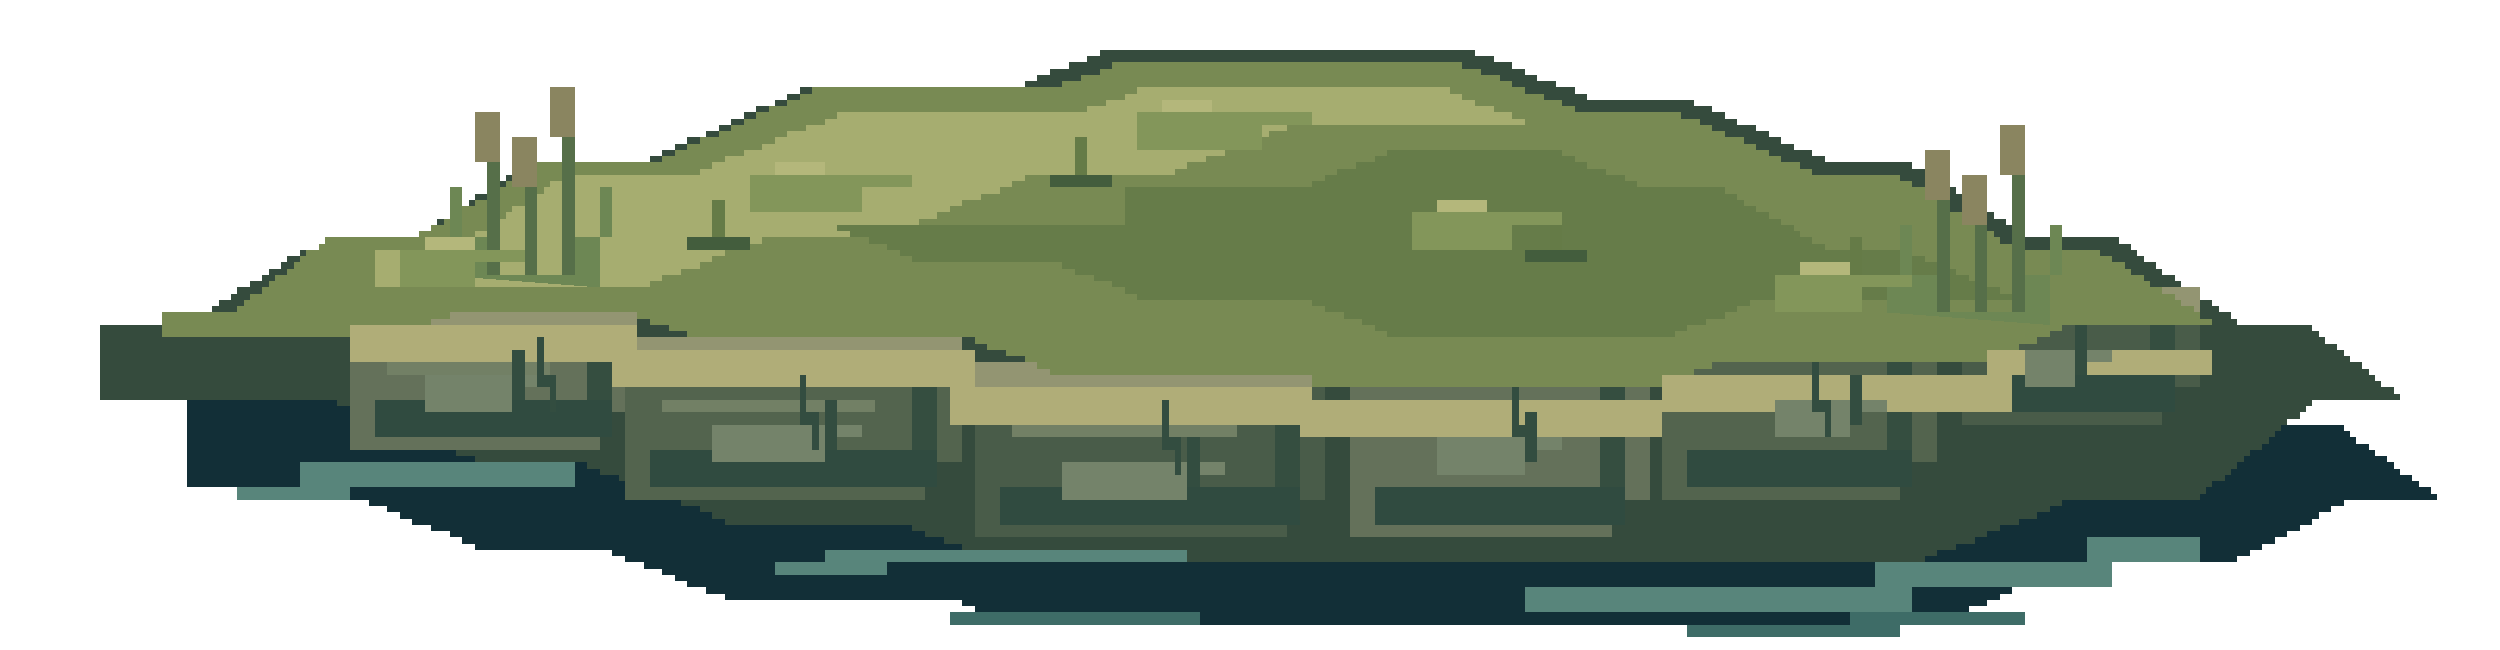
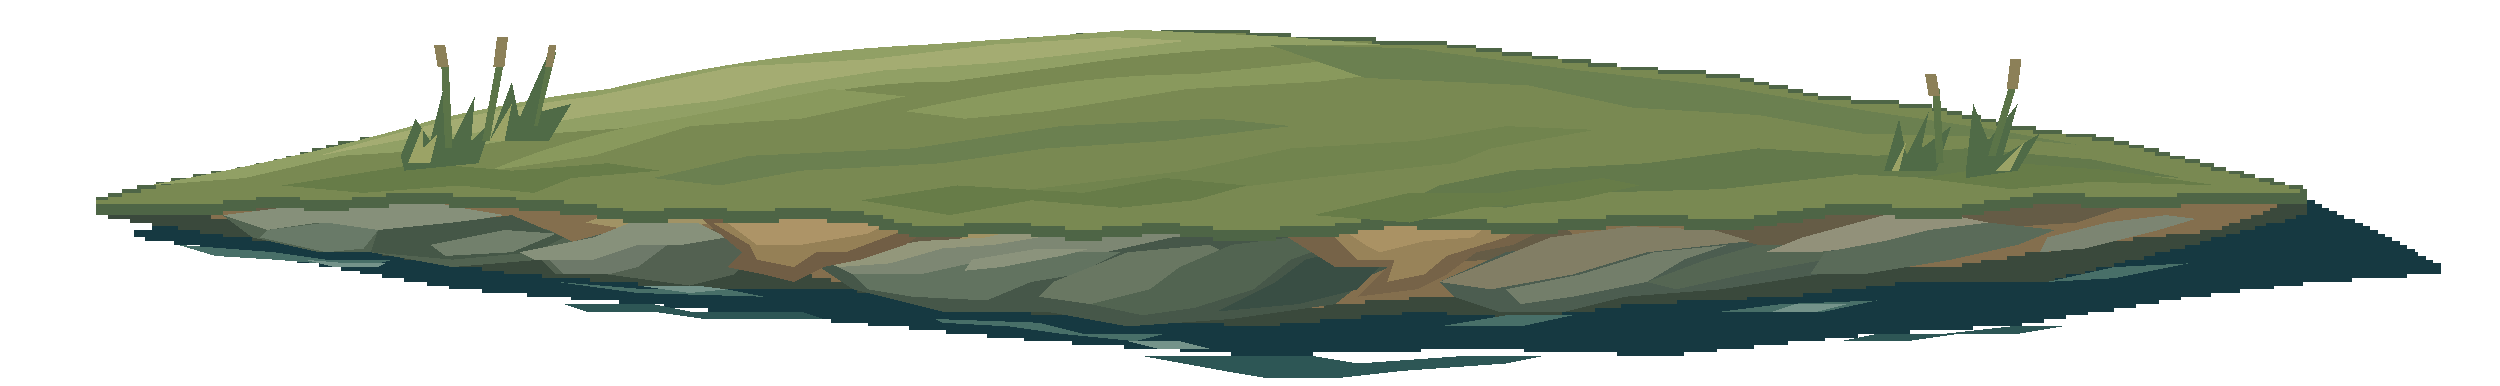
- <svg xmlns="http://www.w3.org/2000/svg" width="200" height="52" viewBox="0 0 200 52" preserveAspectRatio="none" shape-rendering="crispEdges">
-   <path fill="#122f37" d="M15 29L22.6 29L23.5 29L23.5 28.5L24 28.5L24 28L25 28L25 27.5L26 27.5L26 27L26.5 27L26.5 26.5L27.5 26.5L27.5 26L28.5 26L28.5 25.5L29 25.5L29 25L30 25L30 24.5L30.5 24.5L30.5 24L31.5 24L31.5 23.5L32.5 23.5L32.5 23L33 23L33 22.5L34 22.5L34 22L144.5 22L146 22L146 22.5L147 22.5L147 23L148 23L148 23.5L149.5 23.5L149.5 24L151 24L151 24.5L152 24.5L152 25L153 25L153 25.5L154.5 25.5L154.5 26L156 26L156 26.5L157 26.5L157 27L158 27L158 27.5L159.5 27.5L159.5 28L161 28L161 28.5L162 28.5L162 29L169.6 29L170.5 29L170.5 29.5L172 29.5L172 30L173 30L173 30.5L174 30.5L174 31L175.5 31L175.5 31.5L176.5 31.5L176.5 32L177.5 32L177.5 32.5L178.5 32.5L178.5 33L180 33L180 33.5L181 33.5L181 34L186.6 34L187.5 34L187.5 34.5L188 34.5L188 35L188.5 35L188.5 35.5L189.5 35.5L189.5 36L190 36L190 36.5L191 36.5L191 37L191.5 37L191.5 37.5L192 37.5L192 38L193 38L193 38.5L193.5 38.5L193.5 39L194.5 39L194.5 39.5L195 39.5L195 40L188.6 40L187.5 40L187.5 40.5L186.5 40.5L186.5 41L185.5 41L185.5 41.5L185 41.5L185 42L184 42L184 42.5L183 42.5L183 43L182 43L182 43.5L181 43.5L181 44L180 44L180 44.5L179 44.5L179 45L167.5 45L166 45L166 45.5L165 45.5L165 46L164 46L164 46.5L162.5 46.5L162.5 47L161 47L161 47.5L160 47.5L160 48L159 48L159 48.5L157.5 48.5L157.5 49L156 49L156 49.5L155 49.5L155 50L82 50L81 50L81 49.5L79.5 49.5L79.5 49L78 49L78 48.5L77 48.5L77 48L59 48L58 48L58 47.5L56.5 47.5L56.5 47L55 47L55 46.5L54 46.5L54 46L53 46L53 45.5L51.5 45.5L51.5 45L50 45L50 44.5L49 44.5L49 44L39.5 44L38 44L38 43.5L37 43.5L37 43L36 43L36 42.5L34.5 42.5L34.5 42L33 42L33 41.5L32 41.5L32 41L31 41L31 40.5L29.5 40.5L29.5 40L28 40L28 39.5L27 39.5L27 39L15 39Z" />
-   <path fill="#354b3d" d="M8 26L14.4 26L15 26L15 25.5L16 25.5L16 25L17 25L17 24.5L17.5 24.5L17.5 24L18.5 24L18.5 23.5L19 23.5L19 23L20 23L20 22.5L21 22.5L21 22L21.5 22L21.5 21.5L22.5 21.5L22.5 21L23 21L23 20.5L24 20.5L24 20L31.2 20L32 20L32 19.5L32.5 19.5L32.5 19L33.5 19L33.5 18.5L34.5 18.5L34.5 18L35 18L35 17.5L36 17.5L36 17L36.5 17L36.5 16.5L37.5 16.5L37.5 16L38 16L38 15.5L39 15.5L39 15L39.5 15L39.5 14.5L40.5 14.5L40.5 14L41 14L41 13.5L42 13.5L42 13L50.8 13L52 13L52 12.5L53 12.5L53 12L54 12L54 11.5L55 11.5L55 11L56.5 11L56.5 10.5L57.5 10.5L57.5 10L58.5 10L58.5 9.5L59.5 9.5L59.5 9L60.5 9L60.5 8.5L62 8.5L62 8L63 8L63 7.5L64 7.5L64 7L80.5 7L82 7L82 6.5L83 6.5L83 6L84 6L84 5.5L85.5 5.5L85.5 5L87 5L87 4.5L88 4.5L88 4L117 4L118 4L118 4.5L119.5 4.5L119.5 5L121 5L121 5.5L122 5.5L122 6L123 6L123 6.5L124.5 6.5L124.5 7L126 7L126 7.5L127 7.5L127 8L134.6 8L135.5 8L135.5 8.5L137 8.5L137 9L138 9L138 9.5L139 9.5L139 10L140.5 10L140.5 10.5L141.5 10.5L141.5 11L142.5 11L142.5 11.5L143.5 11.5L143.5 12L145 12L145 12.5L146 12.5L146 13L152.4 13L153 13L153 13.5L154 13.5L154 14L155 14L155 14.5L155.5 14.5L155.5 15L156.5 15L156.5 15.5L157 15.5L157 16L158 16L158 16.5L159 16.5L159 17L159.5 17L159.5 17.5L160.5 17.5L160.5 18L161 18L161 18.5L162 18.5L162 19L168.8 19L169.5 19L169.5 19.5L170.5 19.5L170.5 20L171 20L171 20.5L171.5 20.5L171.5 21L172.5 21L172.5 21.5L173 21.5L173 22L174 22L174 22.5L174.5 22.5L174.5 23L175.5 23L175.5 23.5L176 23.5L176 24L177 24L177 24.5L177.5 24.5L177.5 25L178.5 25L178.5 25.5L179 25.5L179 26L184.2 26L185 26L185 26.5L185.5 26.5L185.5 27L186 27L186 27.5L187 27.5L187 28L187.5 28L187.5 28.5L188 28.5L188 29L189 29L189 29.5L189.5 29.5L189.5 30L190 30L190 30.5L190.5 30.5L190.5 31L191.5 31L191.5 31.5L192 31.5L192 32L185.6 32L185 32L185 32.5L184.5 32.5L184.5 33L184 33L184 33.5L183 33.5L183 34L182.5 34L182.5 34.5L182 34.5L182 35L181.5 35L181.5 35.5L181 35.5L181 36L180 36L180 36.5L179.5 36.5L179.5 37L179 37L179 37.5L178.5 37.5L178.5 38L178 38L178 38.5L177 38.5L177 39L176.5 39L176.5 39.5L176 39.5L176 40L166.5 40L165 40L165 40.5L164 40.5L164 41L163 41L163 41.5L161.5 41.5L161.5 42L160 42L160 42.5L159 42.5L159 43L158 43L158 43.5L156.5 43.5L156.5 44L155 44L155 44.5L154 44.5L154 45L80.5 45L79 45L79 44.5L78 44.5L78 44L77 44L77 43.5L75.5 43.5L75.5 43L74 43L74 42.5L73 42.5L73 42L59.5 42L58 42L58 41.5L57 41.5L57 41L56 41L56 40.5L54.5 40.5L54.5 40L53 40L53 39.5L52 39.5L52 39L51 39L51 38.5L49.5 38.5L49.5 38L48 38L48 37.5L47 37.5L47 37L39 37L38 37L38 36.5L36.5 36.5L36.5 36L35.5 36L35.5 35.5L34 35.5L34 35L33 35L33 34.5L32 34.5L32 34L30.5 34L30.5 33.5L29.5 33.5L29.5 33L28 33L28 32.5L27 32.5L27 32L8 32Z" />
-   <path fill="#64715a" d="M28 24h23v9h-3v3h-20Z" />
-   <path fill="#939572" d="M28 24h23v2h-23Z" />
-   <path fill="#304b40" d="M30 32h19v3h-19Z" />
-   <path fill="#354e40" d="M47 27h2v5h-2Z" />
-   <path fill="#728065" d="M31 29h13v1h-13Z" />
-   <path fill="#53644e" d="M50 27h27v10h-3v3h-24Z" />
-   <path fill="#939572" d="M50 27h27v2h-27Z" />
-   <path fill="#304b40" d="M52 36h23v3h-23Z" />
-   <path fill="#354e40" d="M73 30h2v6h-2Z" />
-   <path fill="#728065" d="M53 32h17v1h-17Z" />
-   <path fill="#495c49" d="M78 29h28v11h-3v3h-25Z" />
-   <path fill="#939572" d="M78 29h28v2h-28Z" />
-   <path fill="#304b40" d="M80 39h24v3h-24Z" />
-   <path fill="#354e40" d="M102 32h2v7h-2Z" />
-   <path fill="#728065" d="M81 34h18v1h-18Z" />
-   <path fill="#64715a" d="M108 28h24v12h-3v3h-21Z" />
-   <path fill="#939572" d="M108 28h24v2h-24Z" />
-   <path fill="#304b40" d="M110 39h20v3h-20Z" />
-   <path fill="#354e40" d="M128 31h2v8h-2Z" />
-   <path fill="#728065" d="M111 33h14v1h-14Z" />
-   <path fill="#53644e" d="M133 26h22v11h-3v3h-19Z" />
-   <path fill="#939572" d="M133 26h22v2h-22Z" />
-   <path fill="#304b40" d="M135 36h18v3h-18Z" />
-   <path fill="#354e40" d="M151 29h2v7h-2Z" />
-   <path fill="#728065" d="M136 31h12v1h-12Z" />
-   <path fill="#495c49" d="M157 23h19v8h-3v3h-16Z" />
-   <path fill="#939572" d="M157 23h19v2h-19Z" />
-   <path fill="#304b40" d="M159 30h15v3h-15Z" />
-   <path fill="#354e40" d="M172 26h2v4h-2Z" />
-   <path fill="#728065" d="M160 28h9v1h-9Z" />
-   <path fill="#788a53" d="M13 25L18.2 25L19 25L19 24.5L19.5 24.5L19.5 24L20 24L20 23.5L21 23.5L21 23L21.5 23L21.5 22.5L22 22.5L22 22L23 22L23 21.5L23.5 21.5L23.5 21L24 21L24 20.5L24.5 20.5L24.5 20L25.5 20L25.5 19.5L26 19.5L26 19L32.8 19L33.5 19L33.5 18.5L34.5 18.5L34.5 18L35.5 18L35.5 17.5L36 17.5L36 17L37 17L37 16.5L38 16.5L38 16L39 16L39 15.5L39.5 15.5L39.5 15L40.5 15L40.5 14.5L41.5 14.5L41.5 14L42 14L42 13.5L43 13.5L43 13L51.8 13L53 13L53 12.5L54 12.5L54 12L55 12L55 11.5L56 11.5L56 11L57.5 11L57.5 10.5L58.5 10.5L58.5 10L59.5 10L59.5 9.5L60.5 9.5L60.5 9L61.5 9L61.5 8.5L63 8.5L63 8L64 8L64 7.5L65 7.5L65 7L84 7L85 7L85 6.5L86.5 6.5L86.5 6L88 6L88 5.5L89 5.5L89 5L116 5L117 5L117 5.5L118.5 5.5L118.5 6L120 6L120 6.5L121 6.5L121 7L122 7L122 7.5L123.5 7.5L123.5 8L125 8L125 8.5L126 8.5L126 9L133.6 9L134.5 9L134.5 9.5L136 9.5L136 10L137 10L137 10.5L138 10.5L138 11L139.5 11L139.5 11.5L140.5 11.5L140.5 12L141.5 12L141.5 12.5L142.5 12.5L142.5 13L144 13L144 13.5L145 13.5L145 14L151.4 14L152 14L152 14.5L153 14.5L153 15L154 15L154 15.5L154.5 15.5L154.5 16L155.5 16L155.5 16.5L156 16.5L156 17L157 17L157 17.5L158 17.5L158 18L158.5 18L158.5 18.5L159.5 18.5L159.5 19L160 19L160 19.5L161 19.5L161 20L167.4 20L168 20L168 20.5L169 20.5L169 21L170 21L170 21.5L170.5 21.5L170.5 22L171.5 22L171.5 22.5L172 22.5L172 23L173 23L173 23.5L174 23.5L174 24L174.5 24L174.5 24.5L175.5 24.5L175.5 25L176 25L176 25.5L177 25.5L177 26L166.5 26L165 26L165 26.5L164 26.5L164 27L163 27L163 27.5L161.5 27.5L161.5 28L160 28L160 28.5L159 28.5L159 29L138 29L137 29L137 29.5L135.5 29.5L135.5 30L134 30L134 30.5L133 30.5L133 31L105 31L105 30L85.5 30L84 30L84 29.5L83 29.5L83 29L82 29L82 28.5L80.5 28.5L80.5 28L79 28L79 27.5L78 27.5L78 27L56 27L55 27L55 26.5L53.5 26.5L53.5 26L52 26L52 25.5L51 25.5L51 25L37 25L36 25L36 25.5L34.5 25.5L34.5 26L33 26L33 26.5L32 26.5L32 27L13 27Z" />
-   <path fill="#a6ad70" d="M30 20L36 20L37 20L37 19.5L37.5 19.5L37.5 19L38 19L38 18.5L39 18.5L39 18L40 18L40 17.5L40.5 17.5L40.5 17L41 17L41 16.5L42 16.5L42 16L43 16L43 15.5L43.5 15.5L43.5 15L44 15L44 14.5L45 14.5L45 14L54.5 14L56 14L56 13.5L57 13.5L57 13L58 13L58 12.5L59.5 12.5L59.5 12L61 12L61 11.5L62 11.5L62 11L63 11L63 10.5L64.5 10.5L64.5 10L66 10L66 9.5L67 9.5L67 9L86 9L87 9L87 8.5L88.5 8.5L88.5 8L90 8L90 7.5L91 7.5L91 7L114.5 7L116 7L116 7.5L117 7.5L117 8L118 8L118 8.5L119.5 8.5L119.5 9L121 9L121 9.5L122 9.5L122 10L104 10L103 10L103 10.5L101.5 10.5L101.5 11L100 11L100 11.5L99 11.5L99 12L98 12L98 12.5L96.5 12.5L96.5 13L95 13L95 13.5L94 13.5L94 14L83.5 14L82 14L82 14.5L81 14.5L81 15L80 15L80 15.5L78.5 15.5L78.5 16L77 16L77 16.5L76 16.5L76 17L75 17L75 17.5L73.5 17.5L73.5 18L72 18L72 18.5L71 18.5L71 19L62 19L61 19L61 19.5L59.5 19.5L59.5 20L58 20L58 20.5L57 20.5L57 21L56 21L56 21.5L54.5 21.5L54.5 22L53 22L53 22.5L52 22.5L52 23L30 23Z" />
-   <path fill="#667c49" d="M90 15L103.5 15L105 15L105 14.5L106 14.5L106 14L107 14L107 13.5L108.5 13.5L108.5 13L110 13L110 12.5L111 12.5L111 12L123.5 12L125 12L125 12.5L126 12.5L126 13L127 13L127 13.5L128.5 13.5L128.5 14L130 14L130 14.5L131 14.5L131 15L137 15L138 15L138 15.5L139 15.5L139 16L139.5 16L139.5 16.5L140.5 16.5L140.5 17L141.5 17L141.5 17.5L142.5 17.5L142.5 18L143.5 18L143.5 18.5L144 18.5L144 19L145 19L145 19.5L146 19.5L146 20L152 20L153 20L153 20.5L154 20.5L154 21L155.5 21L155.5 21.5L156.5 21.5L156.5 22L157.5 22L157.5 22.5L159 22.5L159 23L160 23L160 23.5L161 23.5L161 24L141.5 24L140 24L140 24.5L139 24.5L139 25L138 25L138 25.5L136.5 25.5L136.5 26L135 26L135 26.5L134 26.5L134 27L112.5 27L111 27L111 26.5L110 26.5L110 26L109 26L109 25.5L107.5 25.5L107.5 25L106 25L106 24.5L105 24.5L105 24L92.5 24L91 24L91 23.5L90 23.5L90 23L89 23L89 22.5L87.5 22.5L87.5 22L86 22L86 21.5L85 21.5L85 21L74.5 21L73 21L73 20.5L72 20.5L72 20L71 20L71 19.5L69.5 19.5L69.5 19L68 19L68 18.5L67 18.5L67 18L90 18Z" />
-   <path fill="#b0ad78" d="M28 26h23v2h27v3h27v1h28v-2h26v-2h18v2h-16v3h-28v2h-29v-1H76v-3H49v-2H28Z" />
-   <path fill="#435d3d" d="M55 19h5v1h-5Z" />
-   <path fill="#657b47" d="M57 16h1v3h-1Z" />
-   <path fill="#435d3d" d="M84 14h5v1h-5Z" />
-   <path fill="#657b47" d="M86 11h1v3h-1Z" />
-   <path fill="#435d3d" d="M122 20h5v1h-5Z" />
-   <path fill="#657b47" d="M124 17h1v3h-1Z" />
-   <path fill="#435d3d" d="M146 22h5v1h-5Z" />
-   <path fill="#657b47" d="M148 19h1v3h-1Z" />
-   <path fill="#566f49" d="M39 12h1v10h-1Z" />
-   <path fill="#8a8560" d="M38 9h2v4h-2Z" />
-   <path fill="#566f49" d="M42 14h1v8h-1Z" />
-   <path fill="#8a8560" d="M41 11h2v4h-2Z" />
-   <path fill="#566f49" d="M45 10h1v12h-1Z" />
-   <path fill="#8a8560" d="M44 7h2v4h-2Z" />
-   <path fill="#6d8754" d="M35 22v-3h1v-4h1v4h2v3h7v-3h2v-4h1v4h-1v4Z" />
-   <path fill="#566f49" d="M155 15h1v10h-1Z" />
-   <path fill="#8a8560" d="M154 12h2v4h-2Z" />
-   <path fill="#566f49" d="M158 17h1v8h-1Z" />
-   <path fill="#8a8560" d="M157 14h2v4h-2Z" />
-   <path fill="#566f49" d="M161 13h1v12h-1Z" />
-   <path fill="#8a8560" d="M160 10h2v4h-2Z" />
-   <path fill="#6d8754" d="M151 25v-3h1v-4h1v4h2v3h7v-3h2v-4h1v4h-1v4Z" />
-   <path fill="#58857b" d="M24 37h22v2h-18v1h-9v-1h5ZM66 44h29v1h-24v1h-9v-1h4ZM122 47h28v-2h17v-2h9v2h-7v2h-16v2h-31Z" />
-   <path fill="#3e6c67" d="M76 49h20v1H76ZM135 50h13v-1h14v1h-10v1h-17Z" />
-   <path fill="#83965a" d="M32 20h10v1h-4v2h-6Z" />
-   <path fill="#b4b77b" d="M34 19h4v1h-4Z" />
-   <path fill="#83965a" d="M60 14h13v1h-4v2h-9Z" />
-   <path fill="#b4b77b" d="M62 13h4v1h-4Z" />
-   <path fill="#83965a" d="M91 9h14v1h-4v2h-10Z" />
-   <path fill="#b4b77b" d="M93 8h4v1h-4Z" />
-   <path fill="#83965a" d="M113 17h12v1h-4v2h-8Z" />
-   <path fill="#b4b77b" d="M115 16h4v1h-4Z" />
-   <path fill="#83965a" d="M142 22h11v1h-4v2h-7Z" />
-   <path fill="#b4b77b" d="M144 21h4v1h-4Z" />
-   <path fill="#74836a" d="M34 30h10v1h-3v2h-7Z" />
-   <path fill="#334d40" d="M41 28h1v4h-1Z" />
-   <path fill="#74836a" d="M57 34h12v1h-3v2h-9Z" />
-   <path fill="#334d40" d="M66 32h1v4h-1Z" />
-   <path fill="#74836a" d="M85 37h13v1h-3v2h-10Z" />
-   <path fill="#334d40" d="M95 35h1v4h-1Z" />
-   <path fill="#74836a" d="M115 35h10v1h-3v2h-7Z" />
-   <path fill="#334d40" d="M122 33h1v4h-1Z" />
-   <path fill="#74836a" d="M142 32h9v1h-3v2h-6Z" />
-   <path fill="#334d40" d="M148 30h1v4h-1Z" />
-   <path fill="#74836a" d="M162 28h7v1h-3v2h-4Z" />
-   <path fill="#334d40" d="M166 26h1v4h-1Z" />
-   <path fill="#334d40" d="M43 27h.5v3h1v3h-.5v-2h-1Z" />
-   <path fill="#334d40" d="M64 30h.5v3h1v3h-.5v-2h-1Z" />
-   <path fill="#334d40" d="M93 32h.5v3h1v3h-.5v-2h-1Z" />
-   <path fill="#334d40" d="M121 31h.5v3h1v3h-.5v-2h-1Z" />
-   <path fill="#334d40" d="M145 29h.5v3h1v3h-.5v-2h-1Z" />
+ <svg xmlns="http://www.w3.org/2000/svg" width="674" height="104" viewBox="0 0 337 52" preserveAspectRatio="none" shape-rendering="crispEdges">
+   <g id="contact-shadow">
+     <path fill="#163941" d="M18 31H20.5V30.5H24.5V30H29V29.5H33.5V29H38V28.5H42V28H54V27.5H73.5V27H97V27.5H123.5V28H143V28.5H155V29H166.5V29.5H178.5V30H187.5V29.5H194V29H201V28.5H207.5V28H214V27.5H220.5V27H227.5V26.5H234V26H246V25.5H263.5V25H301V25.5H303.5V26H307V26.5H309.5V27H312V27.5H313V28H314V28.5H315V29H316V29.5H317.5V30H318.5V30.5H319.5V31H320.5V31.5H321.5V32H322.5V32.5H323.5V33H324.5V33.5H325.5V34H326V34.5H327V35H328V35.5H329V36L329 37H324.5V37.5H317V38H310.5V38.5H306.5V39H302V39.5H298V40H294V40.5H291V41H288V41.5H285V42H281.5V42.5H278.5V43H275.5V43.5H272.5V44H266V44.5H257.5V45H250.5V45.5H246V46H241V46.5H236.5V47H231.5V47.5H227V48H218V47.5H205.5V47H191.5V47.5H177V48H166V47.5H159V47H151.5V46.5H144.5V46H138V45.5H133V45H127.5V44.5H122.5V44H117V43.5H112V43H106.5V42.5H101.5V42H95.5V41.5H89.5V41H83.5V40.5H77V40H71V39.5H65V39H60.5V38.5H57.5V38H54.5V37.5H51.5V37H48.5V36.5H46V36H43V35.5H40V35H37V34.5H34V34H31V33.5H27V33H23.5V32.5H19.5V32H18V32Z" />
+     <path fill="#2d5655" d="M76 41h12l5 1h15l3 1H95l-7-1h-9z M154 48h23l6 1 14-1h11l-5 1-14 1-9 1h-9l-6-1z M253 45h9l9-1h7l-6 1h-8l-7 1h-9z" />
+   </g>
+   <g id="bank">
+     <path fill="#3a493c" d="M13 27H14.5V26.5H17V26H19V25.5H21.5V25H24V24.5H26.5V24H28.5V23.5H31V23H34V22.5H37V22H40V21.5H43V21H46.5V20.5H49.5V20H52.5V19.5H55.5V19H100.5V18.5H112V18H124.5V17.5H136V17H146.5V17.5H154.5V18H162.5V18.5H171V19H179V19.5H187V20H203.5V19.5H227V19H243.5V19.5H252V20H260.5V20.5H269V21H276.5V21.5H282.5V22H289V22.5H295V23H299.5V23.5H301.5V24H303.5V24.5H306V25H308V25.5H310V26H311V26L311 29H309.5V29.5H308V30H305.5V30.5H304V31H302V31.5H300V32H298V32.5H296.5V33H294.5V33.5H292.5V34H290.5V34.5H289V35H286.5V35.5H285V36H282.5V36.5H281V37H278.5V37.5H277V38H255.5V38.5H251.5V39H247V39.5H243V40H235.5V40.5H226V41H218.5V41.5H215V42H210.5V42.5H207V43H201.5V42.5H195V42H189V42.5H183.5V43H178V43.5H172.5V44H165V43.5H155.5V43H146.5V42.5H139V42H133V41.5H129.5V41H126V40.5H122.5V40H119V39.5H115.5V39H92.5V38.5H86V38H79.5V37.5H73V37H68V36.5H65V36H61.5V35.5H58V35H54.5V34.5H51.5V34H47.5V33.5H43V33H38.5V32.5H34V32H30V31.5H27V31H24V30.5H20.5V30H17.5V29.5H14.5V29H13V29Z" />
+     <path fill="#846f4e" d="M16 26H17.5V25.5H20V25H22.5V24.5H25V24H27.5V23.5H30V23H36.5V22.5H46V22H56.5V21.5H66V21H80V20.5H97.5V20H121.5V20.5H151V21H175V20.5H192.5V20H213V20.5H235.5V21H256.5V21.5H275V22H285.5V22.5H288.5V23H291.5V23.5H294.5V24H297V24.5H300V25H303V25.5H306V26H307V26L307 28H306V28.5H305V29H303.5V29.5H302V30H300.5V30.5H299.5V31H296.5V31.5H292V32H287.5V32.5H283V33H279V33.5H276.5V34H273V34.5H270.5V35H267V35.5H264.5V36H247V36.5H243V37H239V37.5H235.5V38H231.5V38.5H227.5V39H204.5V39.5H197V40H190V40.5H184V41H178.5V41.5H172.5V42H151.5V41.5H149.5V41H147V40.5H145V40H142.5V39.5H140.5V39H138V38.5H136V38H112V37.5H109.5V37H106V36.5H103.5V36H100V35.5H97.5V35H76.5V34.5H73.5V34H71V33.5H68V33H65.5V32.5H62.5V32H60V31.5H57V31H50.5V30.5H41V30H33V29.5H28.5V29H23V28.5H18.5V28H16V28Z" />
+     <path fill="#655c46" d="M28 27l23 1 15 1 9 3-11 1-8-2-14-1z M92 31l30-1 24 3 4 3-17-2-11 1-9-2-8 1-9-1z M172 33l13-4 25 1 4 3-13 2-17 1-10 4-5 1z M229 30l27-4 33 1-9 3-15 1-9 3-13 1-9 3-8 1z" />
+     <path fill="#a19365" d="M23 26l22-3 13 1 17 1-6 2-21-1-12 1z M84 28l13-2 20 1-5 2-14 1-13 1-6-1z M133 30l14 1 10 2-7 1-14-2-8 1z M184 29l24-2 9 1-9 2-18 2-8 1z M235 27l12-2 21-1 5 1-12 2-15 1-13 2z" />
+   </g>
+   <g id="rock-ledges">
+     <path fill="#526351" d="M30,29 41,28 56,27 64,29 74,31 78,33 73,35 61,36 50,34 43,34 34,32Z" />
+     <path fill="#86907a" d="M30,29 46,27 55,26.5 62,28 68,29 62,30 51,31 43,30 36,31Z" />
+     <path fill="#697a68" d="M36,31 44,30 51,31 49,33.5 44,34 35,32Z" />
+     <path fill="#455747" d="M51,31 61,30 69,29 76,32 72,34 61,35 50,34Z" />
+     <path fill="#72806c" d="M58,33 68,31 75,31.5 69,34 60,34.5Z" />
+     <path fill="#536151" d="M72,34 83,31 91,31 98,32 102,34 99,37 93,38.5 82,37 75,37Z" />
+     <path fill="#87917b" d="M70,34 80,32 85,30 94,30 98,32 92,33 86,33 80,35 72,35Z" />
+     <path fill="#6d7969" d="M74,35 80,35 86,33 90,33 86,36 82,37 76,37Z" />
+     <path fill="#465749" d="M109,35 120,33 134,32 146,29 164,29 175,31 183,32 192,34 185,37 180,41 166,43 152,44 141,42 127,42 115,39Z" />
+     <path fill="#7d8773" d="M111,35 125,33 134,32 142,30 154,29.5 163,30 172,31 158,32 149,34 133,35 124,37 115,37Z" />
+     <path fill="#93977b" d="M110,35 124,32.5 133,32 141,30 151,29.5 146,31 134,33 127,33.5 120,35.5 113,36Z" />
+     <path fill="#627360" d="M115,37 124,37 133,35 145,34 151,34 145,37 139,38 133,40.5 123,40 117,39Z" />
+     <path fill="#697762" d="M142,38 147,36 152,34 163,33 165,34 159,36 155,39 147,41 140,40Z" />
+     <path fill="#526451" d="M147,41 155,39 159,36 166,33 174,32 181,32.5 174,35 169,39 161,41.5 154,42.5Z" />
+     <path fill="#394e44" d="M164,42 172,38 176,35 184,33 192,34 186,36 183,39 175,41Z" />
+     <path fill="#8b937c" d="M131,35 140,33.5 147,33.5 143,34.5 135,36 130,36.5Z" />
+     <path fill="#4c5d50" d="M194,38 203,34 210,33 217,31 229,31 237,33 247,33 251,34 245,37 232,39 219,40 211,42 202,42 196,40Z" />
+     <path fill="#827e65" d="M194,38 209,32 220,30.5 231,31 236,32.5 222,34 212,37 201,39Z" />
+     <path fill="#737e6a" d="M203,39 213,37 223,34 233,33 227,35 222,38 212,40 205,41Z" />
+     <path fill="#556653" d="M222,38 230,35 237,33 247,33 246,35 235,37 226,39Z" />
+     <path fill="#92917a" d="M243,32 254,29 263,29 268,30 260,31 253,33 245,34 238,34Z" />
+     <path fill="#5a6b59" d="M246,34 254,32.5 260,31 268,30 277,31 272,33 263,35 251,37 244,37Z" />
+     <path fill="#7c8572" d="M276,32 284,30 292,29 296,29.5 291,31 281,33.5 275,34Z" />
+   </g>
+   <g id="exposed-earth">
+     <path fill="#715e45" d="M94,29 106,28 121,29 125,31 122,33 116,35 111,36 107,38 103,37 98,36 100,34Z" />
+     <path fill="#958056" d="M96,30 106,30 119,30 122,31 114,34 110,34 107,36 102,35 101,33Z" />
+     <path fill="#ad9467" d="M98,30 108,29 120,30 117,31.5 108,33 102,33Z" />
+     <path fill="#766348" d="M172,31 187,29 202,29 210,30 204,33 199,34 195,37 191,39 183,40 187,36 180,36Z" />
+     <path fill="#988359" d="M179,31 190,30 206,30 203,32 195,34.5 192,37 187,38 188,35 183,35Z" />
+     <path fill="#aa9264" d="M181,31 189,30 201,30 198.5,32 192,32.5 186,34 184,33Z" />
+   </g>
+   <g id="turf">
+     <path fill="#4e6546" d="M13 26.5H14.5V26H16.5V25.5H18.5V25H21V24.5H23V24H26V23.5H28.5V23H32V22.5H34.5V22H37V21.5H38.5V21H40.5V20.5H42V20H44V19.5H45.5V19H48.5V18.5H52V18H56.5V17.5H59V17H61.5V16.5H63V16H65.5V15.5H67V15H70V14.5H73V14H76.5V13.5H79.5V13H82.5V12.5H85.5V12H88V11.5H91V11H94V10.5H97.5V10H101V9.5H104.5V9H112.5V8.5H119.5V8H122.5V7.5H125.5V7H128V6.5H131V6H134V5.5H138.5V5H145V4.5H156.5V4H168.5V4.5H174V5H185.5V5.5H195V6H199V6.5H202.5V7H206.5V7.5H210V8H214.5V8.5H218V9H223.5V9.5H230V10H234.5V10.5H236.5V11H238.5V11.5H241V12H243V12.5H245V13H249.5V13.5H256V14H260.5V14.5H262.5V15H264.5V15.5H267V16H269V16.5H271V17H274.5V17.5H278V18H282.5V18.5H285V19H287V19.5H289V20H291V20.5H292.5V21H294.5V21.5H296.5V22H298.5V22.5H300V23H302.5V23.5H304V24H306.5V24.5H308V25H310.5V25.5H311V25.5L311 27.5H294V28H280.5V27.5H274V28H271V28.5H267.5V29H264.5V29.5H255.5V29H246V29.5H243V30H239.5V30.5H236.5V31H227V30.5H216.5V31H210V31.5H201V31H191V30.5H186.5V31H183V31.5H180.5V32H172V32.5H163.5V32H159V31.5H154V32H148.5V32.5H143.5V32H139V31.5H130.5V32H122.5V31.5H121V31H118.5V30.5H117V30H111.5V29.5H105V30H97.5V29.5H90V30H84V29.5H80.5V29H75.5V28.5H70V28H60.5V27.5H52.5V28H47V28.5H41V28H34.5V28.5H30V29H13V29Z" />
+     <path fill="#798952" d="M13 27H14.5V26.5H16.5V26H19V25.5H21V25H23V24.5H25.5V24H29V23.5H31.5V23H35V22.5H37V22H39V21.5H40.5V21H42V20.5H43.5V20H45.5V19.5H48V19H52.5V18.5H56V18H59.5V17.5H61V17H63.5V16.5H65V16H67.5V15.5H70V15H73V14.5H76.5V14H79.5V13.5H82.5V13H85.5V12.5H88V12H91V11.5H94V11H97.5V10.5H101V10H104.5V9.5H112V9H119.5V8.5H122.5V8H125.5V7.5H128V7H131V6.5H134V6H138.5V5.5H145V5H157V4.5H168V5H174.5V5.5H185V6H195V6.5H199V7H202.5V7.5H206.5V8H210.5V8.5H214V9H218.5V9.5H223.5V10H230V10.5H234.5V11H236.5V11.5H238.5V12H241V12.5H243V13H245V13.5H249.5V14H256V14.5H260.5V15H262.5V15.5H264.5V16H267V16.5H269V17H271V17.5H274V18H278.5V18.5H282V19H285V19.5H287V20H289V20.5H290.5V21H292.5V21.5H294.5V22H296.5V22.5H298V23H300.5V23.5H302V24H304.5V24.5H306V25H308.5V25.5H310V26H311V26L311 26H293.5V26.5H281V26H274V26.5H271V27H267.5V27.5H264.5V28H255V27.5H246V28H243V28.5H239.5V29H236.5V29.5H227.5V29H216.5V29.5H210V30H200.5V29.5H191.5V29H186V29.5H183.5V30H180V30.5H172.5V31H163.5V30.5H159V30H154V30.5H148.5V31H143.5V30.5H139V30H130V30.5H123V30H120.5V29.5H119V29H116.5V28.5H112V28H104.5V28.5H98V28H89.5V28.5H84V28H80.5V27.5H76V27H69.5V26.5H61V26H52V26.5H47.5V27H40.5V26.5H34.5V27H30V27.5H13V27.5Z" />
+     <path fill="#91a065" d="M20 25q22-4 39-9 14-3 23-4 21-5 43-6 15-1 28-2l21 1 12 1q-24 0-43 3l-15 2q-14 0-27 4l-13 2-14 1-12 2-16 1-13 3z" />
+     <path fill="#a4ac72" d="M43 21q19-6 37-8l19-4 18-1 17-2 16-1 10 .5-17 2-9 1-15 1-13 2-9 2-17 2-11 2-13 1z" />
+     <path fill="#89995d" d="M66 23q12-5 25-7l21-4 10 1-14 3-15 1-13 4z M122 15q22-5 39-5l20-2 13 1-16 2-18 1-19 3-11 1z" />
+     <path fill="#6b8050" d="M171 6l19 .5 23 3 18 2 21 3.5 17 2.5 11 2-11-1-18-.5-14-2.5-17-1-14-3-22-1z M88 24l13-3 22-1 20-3 21-1 10 1-17 2-16 1-14 2-19 1-11 2z" />
+     <path fill="#71844e" d="M135 26l25-3 14-3 17-1 12-2 12 .5-14 2.5-5 2-19 2-16 2-13 1z" />
+     <path fill="#63794b" d="M194 25l10-2 18-1 15-2 16 1 12-1 17 1.5 12 2.5-13-1-21 1-10-.5-18 2-18 .5-11 2-13-1z" />
+     <path fill="#677c48" d="M38 25l19-3 12 1 13-1 7 1-12 1-5 2-10-1-13 1z M116 27l13-2 17 1 11-2 11 1-7 2-10 1-12-1-11 2-6-1z M177 29l13-3 12 0 14-2 5 1-9 2-13 1-9 2z M259 24l13-2 13 1 14 2-17-.5-11 1z" />
+   </g>
+   <g id="reed-clumps">
+     <path fill="#506b47" d="M54 21l2-5 2 3 2-8 1 8 3-6-.5 6 3-3-2 6-10 1z M66 19l3-8 1 5 4-9-1 8 4-1-3 5z M254 23l2-7 1 5 3-6-1 5 4-3-2 6z M265 23l1-9 2 5 4-5-2 7 5-3-3 5-7 1z" />
+     <path fill="#5b7448" d="M60 20l-.5-11h1l.5 11z M65 19l2-11h1l-2 11z M72 17l2-10h1l-2.5 10z M261 22l-.5-10h1l.5 10z M268 21l3-10h1l-3 10z" />
+     <path fill="#8c8058" d="M59 9l-.5-3h1.5l.5 3z M66.5 9l.5-4h1.5l-.5 4z M73.5 9l.5-3h1l-.5 3z M260 13l-.5-3h1.5l.5 3z M270.5 12l.5-4h1.5l-.5 4z" />
+     <path fill="#9ba366" d="M55 22l2-5v3l2-2-1 4z M66 19l3-5-1 5z M255 23l2-4-1 4z M269 23l4-4-2 4z" />
+   </g>
+   <g id="waterline">
+     <path fill="#486f68" d="M24 33l13 1 7 1 9 0-4 1-12-1-8-.5z M75 38l12 1h11l5 1-17-.5z M126 43l14 .5 6 1.5h11l-4 1-10-1-7-1-9-.5z M194 44l9-1.5h9l-7 1.5z M232 42l8-1 13-.5-7 1.5z M276 38l9-2 10-.5-10 2z" />
+     <path fill="#74938a" d="M41 35l6 .5h5l-1 .5h-6z M86 38.5h8l4 .5-5 .5z M152 46h7l4 1h-7z M242 41h7l-4 1h-6z" />
+   </g>
</svg>
